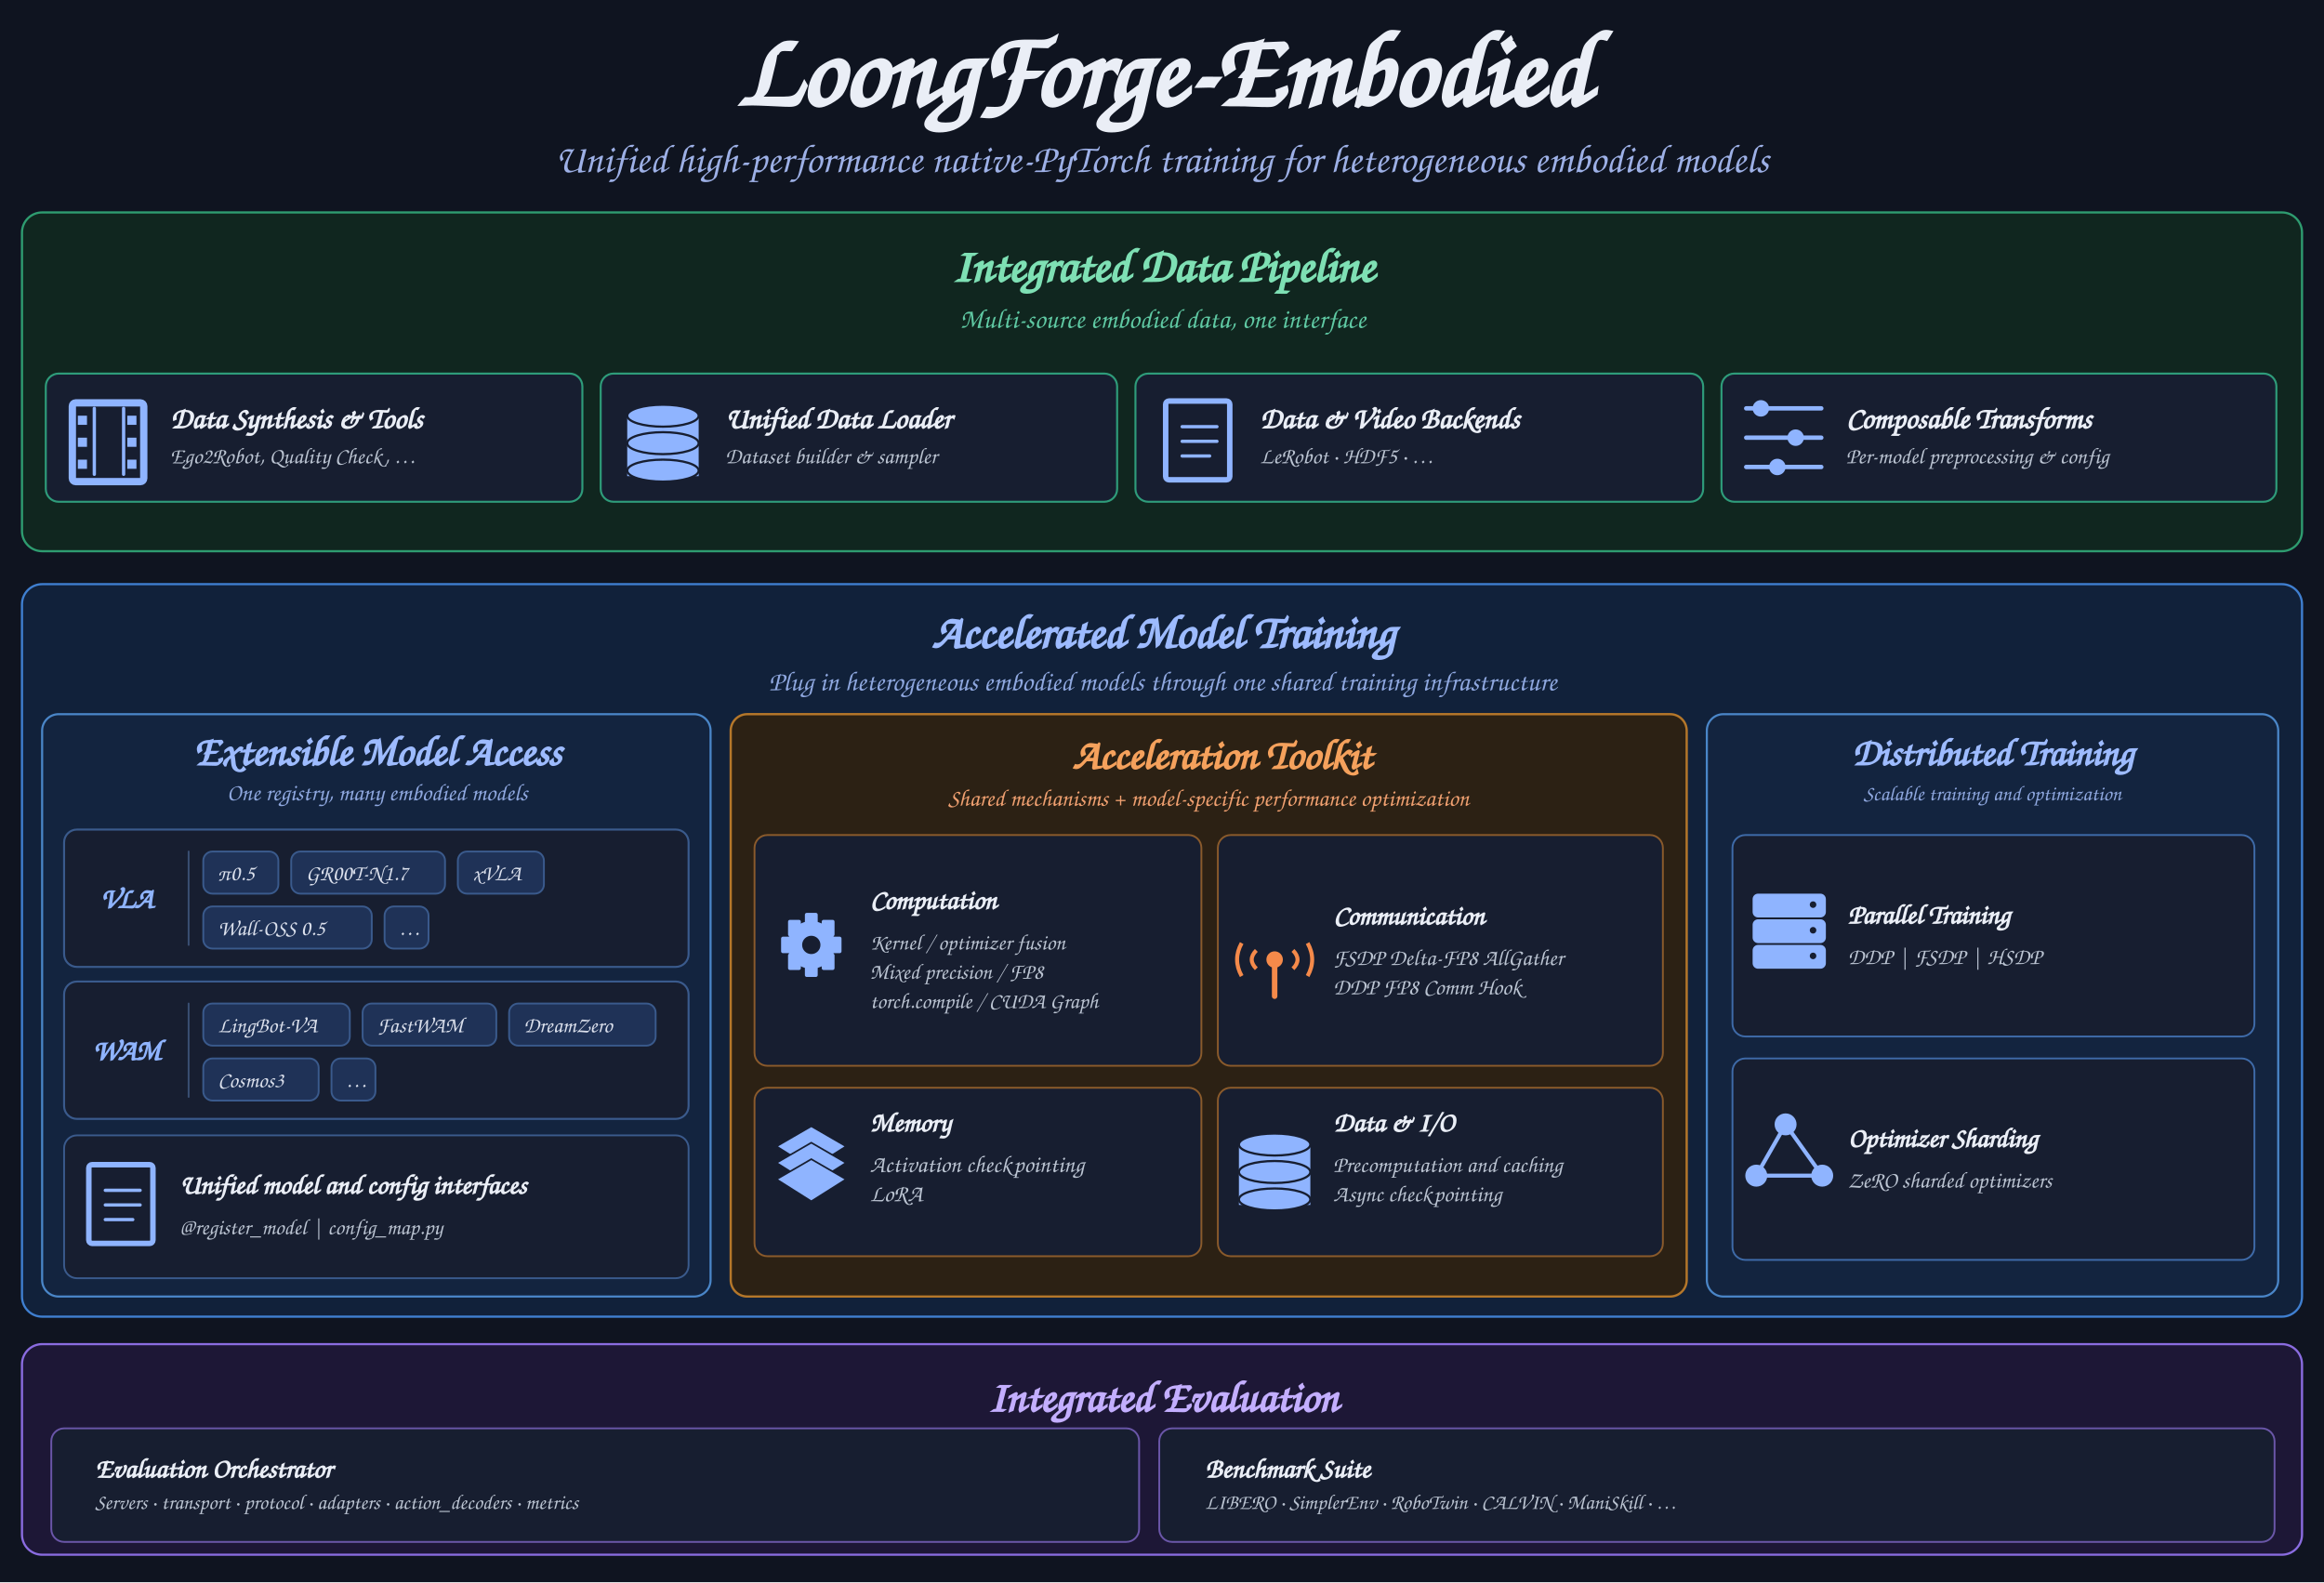
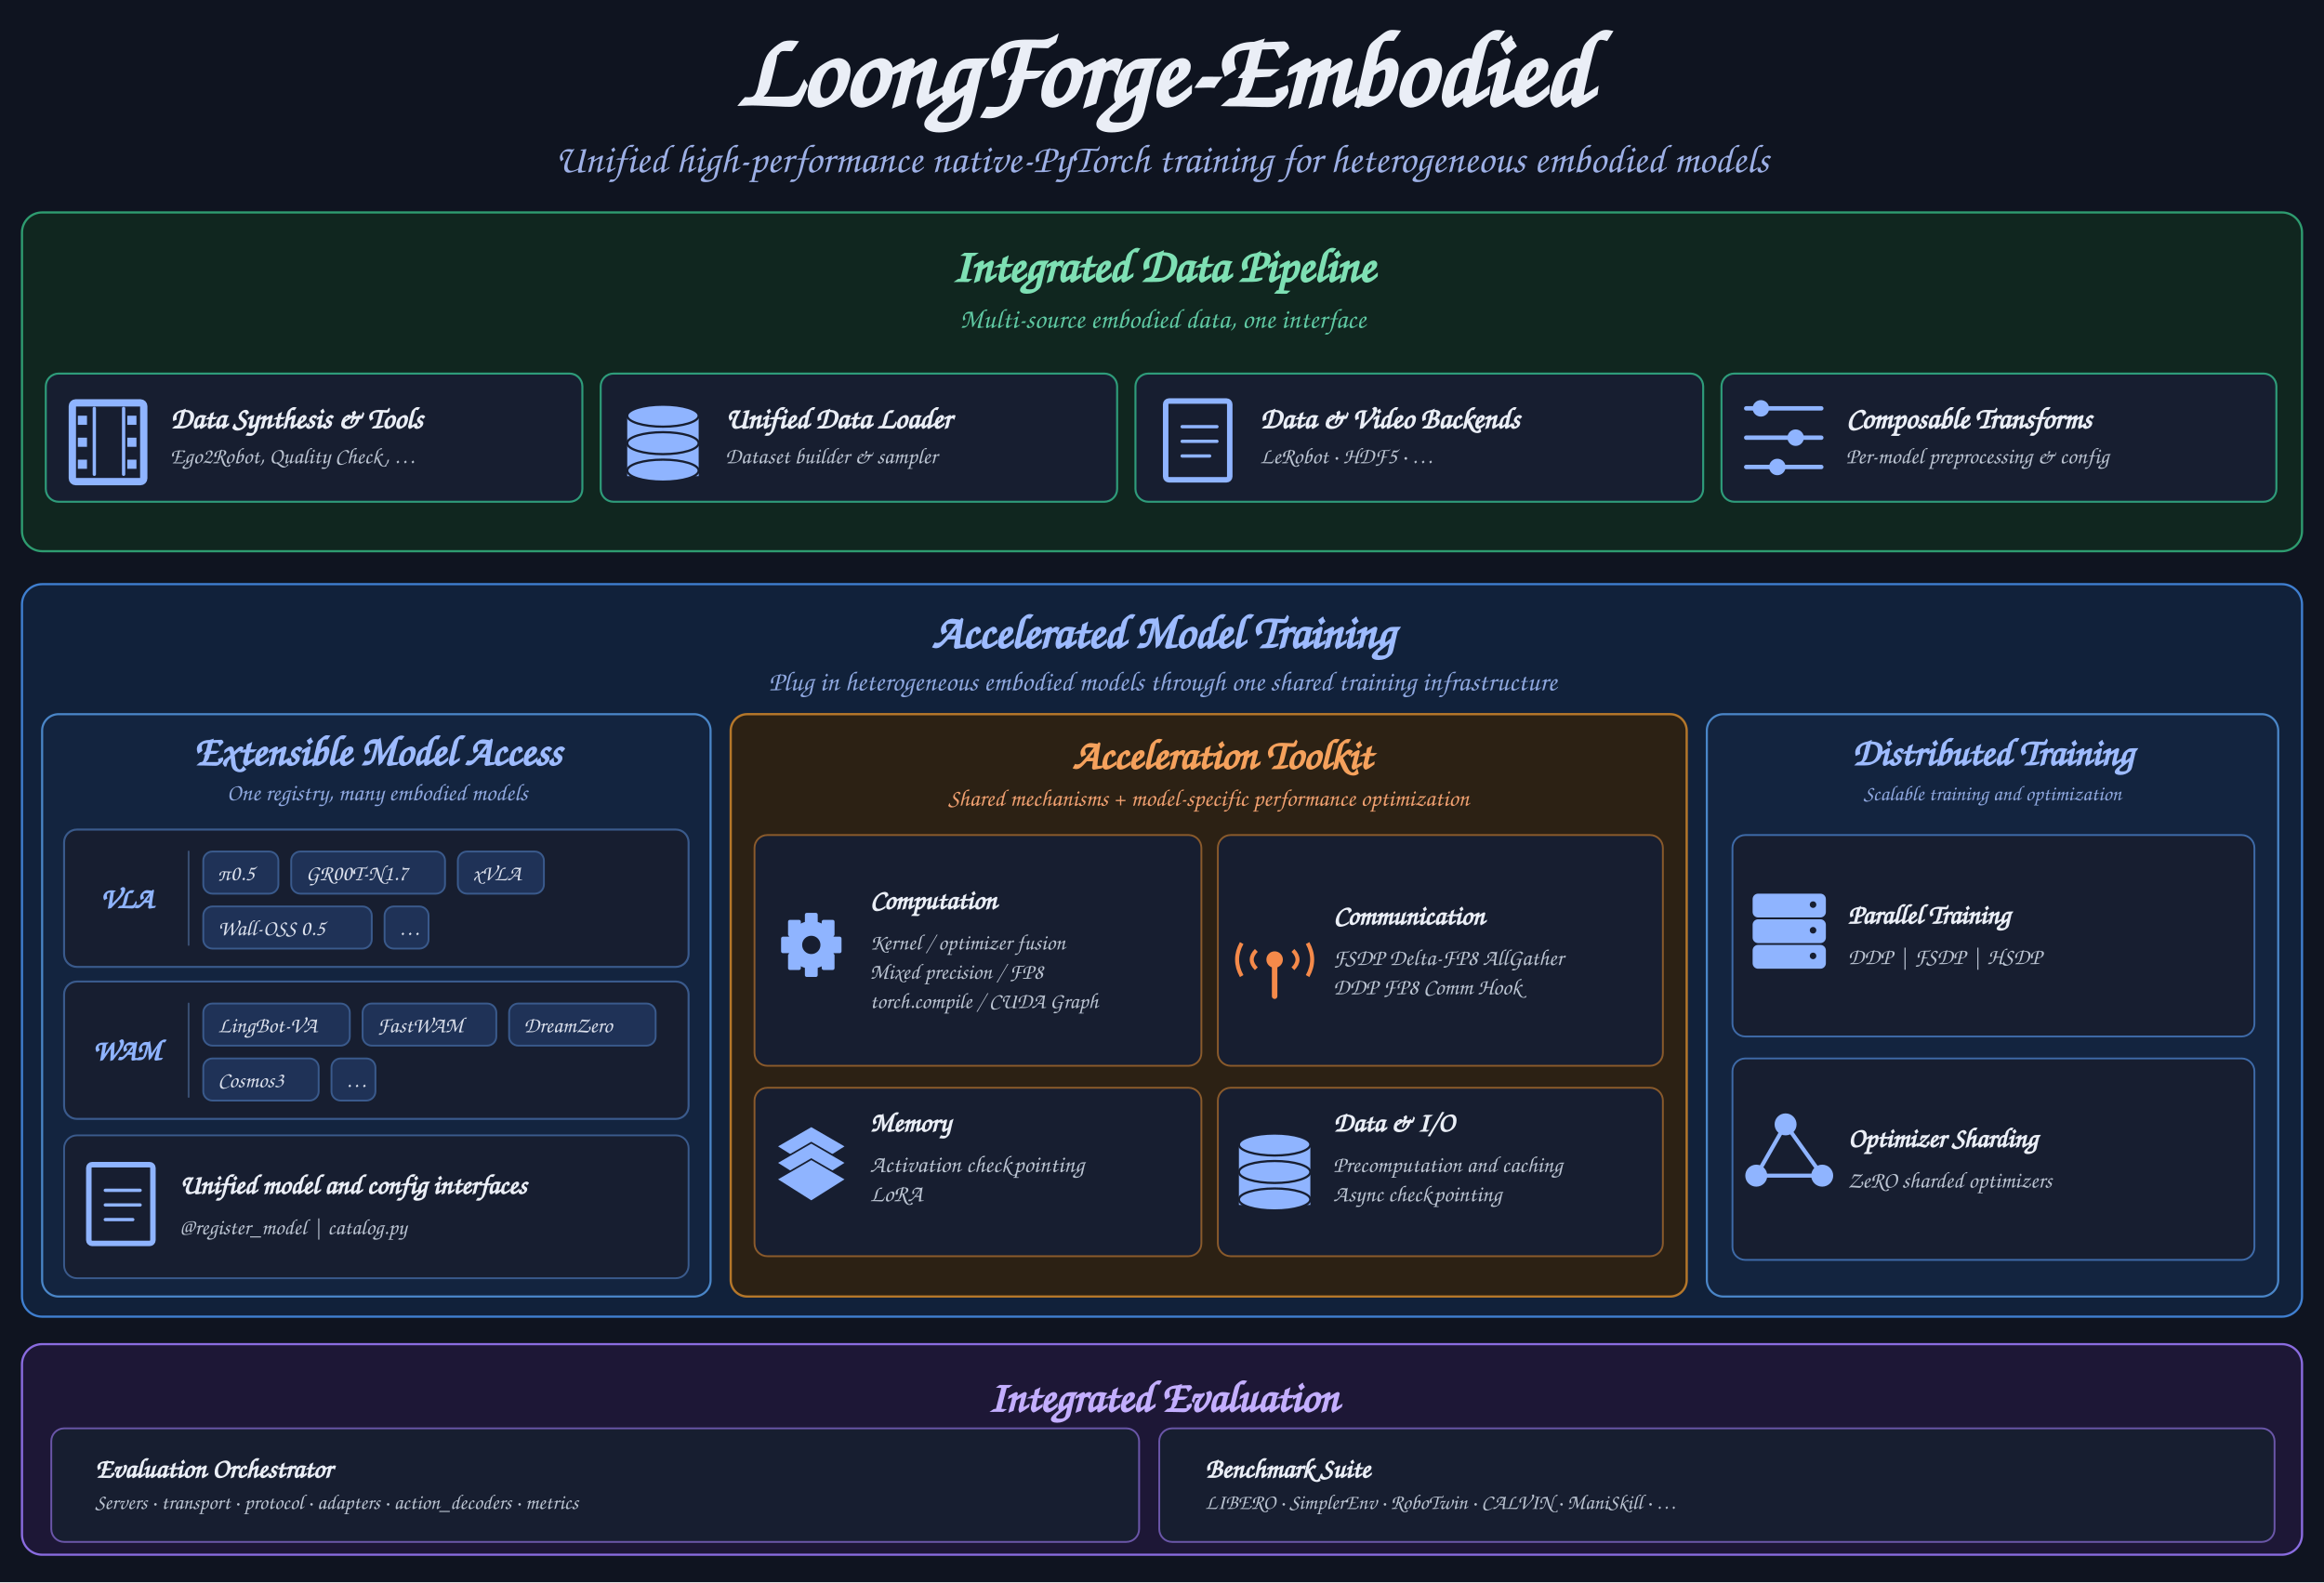
<svg xmlns="http://www.w3.org/2000/svg" baseProfile="full" height="864px" version="1.1" viewBox="0 0 1269 864" width="1269px">
  <defs />
  <rect fill="#0F1420" height="864" width="1269" x="0" y="0" />
  <text fill="#EAEEF6" font-family="&quot;Comic Sans MS&quot;, CR, &quot;Chalkboard SE&quot;, cursive" font-size="58" font-style="normal" font-weight="bold" text-anchor="middle" x="634.5" y="58">LoongForge-Embodied</text>
  <text fill="#9DB0E6" font-family="&quot;Comic Sans MS&quot;, CR, &quot;Chalkboard SE&quot;, cursive" font-size="22" font-style="italic" font-weight="normal" text-anchor="middle" x="634.5" y="94">Unified high-performance native-PyTorch training for heterogeneous embodied models</text>
  <rect fill="#10261F" height="185" rx="11" ry="11" stroke="#2E9C70" stroke-width="1.2" width="1245" x="12" y="116" />
  <rect fill="#11213A" height="400" rx="11" ry="11" stroke="#3F7FD0" stroke-width="1.2" width="1245" x="12" y="319" />
  <rect fill="#1D1736" height="115" rx="11" ry="11" stroke="#8A6CE0" stroke-width="1.2" width="1245" x="12" y="734" />
  <text fill="#7EE0B4" font-family="&quot;Comic Sans MS&quot;, CR, &quot;Chalkboard SE&quot;, cursive" font-size="26" font-style="normal" font-weight="bold" text-anchor="middle" x="635" y="154">Integrated Data Pipeline</text>
  <text fill="#5FC9A3" font-family="&quot;Comic Sans MS&quot;, CR, &quot;Chalkboard SE&quot;, cursive" font-size="15" font-style="italic" font-weight="normal" text-anchor="middle" x="635" y="179">Multi-source embodied data, one interface</text>
  <rect fill="#171E30" height="70" rx="7" ry="7" stroke="#2E9C7A" stroke-width="1.1" width="293" x="25" y="204" />
  <rect fill="none" height="43" rx="1.8" ry="1.8" stroke="#8FB4FF" stroke-width="4" width="39" x="39.5" y="220.0" />
  <rect fill="#8FB4FF" height="5" rx="0" ry="0" stroke="none" stroke-width="1.25" width="5" x="42.5" y="227.0" />
  <rect fill="#8FB4FF" height="5" rx="0" ry="0" stroke="none" stroke-width="1.25" width="5" x="69.5" y="227.0" />
  <rect fill="#8FB4FF" height="5" rx="0" ry="0" stroke="none" stroke-width="1.25" width="5" x="42.5" y="239.0" />
  <rect fill="#8FB4FF" height="5" rx="0" ry="0" stroke="none" stroke-width="1.25" width="5" x="69.5" y="239.0" />
  <rect fill="#8FB4FF" height="5" rx="0" ry="0" stroke="none" stroke-width="1.25" width="5" x="42.5" y="251.0" />
  <rect fill="#8FB4FF" height="5" rx="0" ry="0" stroke="none" stroke-width="1.25" width="5" x="69.5" y="251.0" />
  <line stroke="#8FB4FF" stroke-linecap="round" stroke-width="1.8" x1="51.5" x2="51.5" y1="223.0" y2="259.0" />
  <line stroke="#8FB4FF" stroke-linecap="round" stroke-width="1.8" x1="67.5" x2="67.5" y1="223.0" y2="259.0" />
  <text fill="#EAEEF6" font-family="&quot;Comic Sans MS&quot;, CR, &quot;Chalkboard SE&quot;, cursive" font-size="16.3" font-style="normal" font-weight="bold" text-anchor="start" x="93" y="234">Data Synthesis &amp; Tools</text>
  <text fill="#BBC4D2" font-family="&quot;Comic Sans MS&quot;, CR, &quot;Chalkboard SE&quot;, cursive" font-size="12.3" font-style="normal" font-weight="normal" text-anchor="start" x="93" y="253">Ego2Robot, Quality Check, …</text>
  <rect fill="#171E30" height="70" rx="7" ry="7" stroke="#2E9C7A" stroke-width="1.1" width="282" x="328" y="204" />
  <ellipse cx="362.0" cy="227.0" fill="#8FB4FF" rx="19.5" ry="6" />
  <rect fill="#8FB4FF" height="32" width="39" x="342.5" y="228.0" />
  <ellipse cx="362.0" cy="227.0" fill="#8FB4FF" rx="19.5" ry="6" stroke="#171E30" stroke-width="1.2" />
  <ellipse cx="362.0" cy="242.0" fill="#8FB4FF" rx="19.5" ry="6" stroke="#171E30" stroke-width="1.2" />
  <ellipse cx="362.0" cy="257.0" fill="#8FB4FF" rx="19.5" ry="6" stroke="#171E30" stroke-width="1.2" />
  <text fill="#EAEEF6" font-family="&quot;Comic Sans MS&quot;, CR, &quot;Chalkboard SE&quot;, cursive" font-size="16.3" font-style="normal" font-weight="bold" text-anchor="start" x="396" y="234">Unified Data Loader</text>
  <text fill="#BBC4D2" font-family="&quot;Comic Sans MS&quot;, CR, &quot;Chalkboard SE&quot;, cursive" font-size="12.3" font-style="normal" font-weight="normal" text-anchor="start" x="396" y="253">Dataset builder &amp; sampler</text>
  <rect fill="#171E30" height="70" rx="7" ry="7" stroke="#2E9C7A" stroke-width="1.1" width="310" x="620" y="204" />
  <rect fill="none" height="43" rx="1.8" ry="1.8" stroke="#8FB4FF" stroke-width="3" width="35" x="636.5" y="219.0" />
  <line stroke="#8FB4FF" stroke-linecap="round" stroke-width="1.8" x1="645.5" x2="664.5" y1="233.0" y2="233.0" />
  <line stroke="#8FB4FF" stroke-linecap="round" stroke-width="1.8" x1="645.5" x2="664.5" y1="241.0" y2="241.0" />
  <line stroke="#8FB4FF" stroke-linecap="round" stroke-width="1.8" x1="645.5" x2="660.5" y1="249.0" y2="249.0" />
  <text fill="#EAEEF6" font-family="&quot;Comic Sans MS&quot;, CR, &quot;Chalkboard SE&quot;, cursive" font-size="16.3" font-style="normal" font-weight="bold" text-anchor="start" x="688" y="234">Data &amp; Video Backends</text>
  <text fill="#BBC4D2" font-family="&quot;Comic Sans MS&quot;, CR, &quot;Chalkboard SE&quot;, cursive" font-size="12.3" font-style="normal" font-weight="normal" text-anchor="start" x="688" y="253">LeRobot · HDF5 · …</text>
  <rect fill="#171E30" height="70" rx="7" ry="7" stroke="#2E9C7A" stroke-width="1.1" width="303" x="940" y="204" />
  <line stroke="#8FB4FF" stroke-linecap="round" stroke-width="2.4" x1="953.5" x2="994.5" y1="223.0" y2="223.0" />
  <circle cx="961.5" cy="223.0" fill="#8FB4FF" r="4.5" />
  <line stroke="#8FB4FF" stroke-linecap="round" stroke-width="2.4" x1="953.5" x2="994.5" y1="239.0" y2="239.0" />
  <circle cx="980.5" cy="239.0" fill="#8FB4FF" r="4.5" />
  <line stroke="#8FB4FF" stroke-linecap="round" stroke-width="2.4" x1="953.5" x2="994.5" y1="255.0" y2="255.0" />
  <circle cx="970.5" cy="255.0" fill="#8FB4FF" r="4.5" />
  <text fill="#EAEEF6" font-family="&quot;Comic Sans MS&quot;, CR, &quot;Chalkboard SE&quot;, cursive" font-size="16.3" font-style="normal" font-weight="bold" text-anchor="start" x="1008" y="234">Composable Transforms</text>
  <text fill="#BBC4D2" font-family="&quot;Comic Sans MS&quot;, CR, &quot;Chalkboard SE&quot;, cursive" font-size="12.3" font-style="normal" font-weight="normal" text-anchor="start" x="1008" y="253">Per-model preprocessing &amp; config</text>
  <text fill="#9DBBFF" font-family="&quot;Comic Sans MS&quot;, CR, &quot;Chalkboard SE&quot;, cursive" font-size="26" font-style="normal" font-weight="bold" text-anchor="middle" x="635" y="354">Accelerated Model Training</text>
  <text fill="#8FA8E0" font-family="&quot;Comic Sans MS&quot;, CR, &quot;Chalkboard SE&quot;, cursive" font-size="15" font-style="italic" font-weight="normal" text-anchor="middle" x="635" y="377">Plug in heterogeneous embodied models through one shared training infrastructure</text>
  <rect fill="#13243F" height="318" rx="9" ry="9" stroke="#4A86C8" stroke-width="1.15" width="365" x="23" y="390" />
  <rect fill="#2C2114" height="318" rx="9" ry="9" stroke="#B5772A" stroke-width="1.25" width="522" x="399" y="390" />
  <rect fill="#13243F" height="318" rx="9" ry="9" stroke="#4A86C8" stroke-width="1.15" width="312" x="932" y="390" />
  <text fill="#9DBBFF" font-family="&quot;Comic Sans MS&quot;, CR, &quot;Chalkboard SE&quot;, cursive" font-size="23" font-style="normal" font-weight="bold" text-anchor="middle" x="206" y="418">Extensible Model Access</text>
  <text fill="#8FA8E0" font-family="&quot;Comic Sans MS&quot;, CR, &quot;Chalkboard SE&quot;, cursive" font-size="13" font-style="italic" font-weight="normal" text-anchor="middle" x="206" y="437">One registry, many embodied models</text>
  <rect fill="#171E30" height="75" rx="7" ry="7" stroke="#3A5A8C" stroke-width="1.1" width="341" x="35" y="453" />
  <text fill="#8FB4FF" font-family="&quot;Comic Sans MS&quot;, CR, &quot;Chalkboard SE&quot;, cursive" font-size="16" font-style="normal" font-weight="bold" text-anchor="middle" x="69" y="496">VLA</text>
  <line stroke="#3A4F73" stroke-linecap="round" stroke-width="1" x1="103" x2="103" y1="465" y2="516" />
  <rect fill="#1F3257" height="23" rx="5" ry="5" stroke="#3A5A8C" stroke-width="1" width="41.0" x="111" y="465" />
  <text fill="#DBE0EC" font-family="&quot;Comic Sans MS&quot;, CR, &quot;Chalkboard SE&quot;, cursive" font-size="12" font-style="normal" font-weight="normal" text-anchor="start" x="119" y="480.7">π0.5</text>
  <rect fill="#1F3257" height="23" rx="5" ry="5" stroke="#3A5A8C" stroke-width="1" width="84.0" x="159.0" y="465" />
  <text fill="#DBE0EC" font-family="&quot;Comic Sans MS&quot;, CR, &quot;Chalkboard SE&quot;, cursive" font-size="12" font-style="normal" font-weight="normal" text-anchor="start" x="167.0" y="480.7">GR00T-N1.7</text>
  <rect fill="#1F3257" height="23" rx="5" ry="5" stroke="#3A5A8C" stroke-width="1" width="47.0" x="250.0" y="465" />
  <text fill="#DBE0EC" font-family="&quot;Comic Sans MS&quot;, CR, &quot;Chalkboard SE&quot;, cursive" font-size="12" font-style="normal" font-weight="normal" text-anchor="start" x="258.0" y="480.7">xVLA</text>
  <rect fill="#1F3257" height="23" rx="5" ry="5" stroke="#3A5A8C" stroke-width="1" width="92.0" x="111" y="495" />
  <text fill="#DBE0EC" font-family="&quot;Comic Sans MS&quot;, CR, &quot;Chalkboard SE&quot;, cursive" font-size="12" font-style="normal" font-weight="normal" text-anchor="start" x="119" y="510.7">Wall-OSS 0.5</text>
  <rect fill="#1F3257" height="23" rx="5" ry="5" stroke="#3A5A8C" stroke-width="1" width="24.0" x="210.0" y="495" />
  <text fill="#DBE0EC" font-family="&quot;Comic Sans MS&quot;, CR, &quot;Chalkboard SE&quot;, cursive" font-size="12" font-style="normal" font-weight="normal" text-anchor="start" x="218.0" y="510.7">…</text>
  <rect fill="#171E30" height="75" rx="7" ry="7" stroke="#3A5A8C" stroke-width="1.1" width="341" x="35" y="536" />
  <text fill="#8FB4FF" font-family="&quot;Comic Sans MS&quot;, CR, &quot;Chalkboard SE&quot;, cursive" font-size="16" font-style="normal" font-weight="bold" text-anchor="middle" x="69" y="579">WAM</text>
  <line stroke="#3A4F73" stroke-linecap="round" stroke-width="1" x1="103" x2="103" y1="548" y2="599" />
  <rect fill="#1F3257" height="23" rx="5" ry="5" stroke="#3A5A8C" stroke-width="1" width="80.0" x="111" y="548" />
  <text fill="#DBE0EC" font-family="&quot;Comic Sans MS&quot;, CR, &quot;Chalkboard SE&quot;, cursive" font-size="12" font-style="normal" font-weight="normal" text-anchor="start" x="119" y="563.7">LingBot-VA</text>
  <rect fill="#1F3257" height="23" rx="5" ry="5" stroke="#3A5A8C" stroke-width="1" width="73.0" x="198.0" y="548" />
  <text fill="#DBE0EC" font-family="&quot;Comic Sans MS&quot;, CR, &quot;Chalkboard SE&quot;, cursive" font-size="12" font-style="normal" font-weight="normal" text-anchor="start" x="206.0" y="563.7">FastWAM</text>
  <rect fill="#1F3257" height="23" rx="5" ry="5" stroke="#3A5A8C" stroke-width="1" width="80.0" x="278.0" y="548" />
  <text fill="#DBE0EC" font-family="&quot;Comic Sans MS&quot;, CR, &quot;Chalkboard SE&quot;, cursive" font-size="12" font-style="normal" font-weight="normal" text-anchor="start" x="286.0" y="563.7">DreamZero</text>
  <rect fill="#1F3257" height="23" rx="5" ry="5" stroke="#3A5A8C" stroke-width="1" width="63.0" x="111" y="578" />
  <text fill="#DBE0EC" font-family="&quot;Comic Sans MS&quot;, CR, &quot;Chalkboard SE&quot;, cursive" font-size="12" font-style="normal" font-weight="normal" text-anchor="start" x="119" y="593.7">Cosmos3</text>
  <rect fill="#1F3257" height="23" rx="5" ry="5" stroke="#3A5A8C" stroke-width="1" width="24.0" x="181.0" y="578" />
  <text fill="#DBE0EC" font-family="&quot;Comic Sans MS&quot;, CR, &quot;Chalkboard SE&quot;, cursive" font-size="12" font-style="normal" font-weight="normal" text-anchor="start" x="189.0" y="593.7">…</text>
  <rect fill="#171E30" height="78" rx="7" ry="7" stroke="#3A5A8C" stroke-width="1" width="341" x="35" y="620" />
  <rect fill="none" height="43" rx="1.8" ry="1.8" stroke="#8FB4FF" stroke-width="3" width="35" x="48.5" y="636" />
  <line stroke="#8FB4FF" stroke-linecap="round" stroke-width="1.8" x1="57.5" x2="76.5" y1="650" y2="650" />
  <line stroke="#8FB4FF" stroke-linecap="round" stroke-width="1.8" x1="57.5" x2="76.5" y1="658" y2="658" />
  <line stroke="#8FB4FF" stroke-linecap="round" stroke-width="1.8" x1="57.5" x2="72.5" y1="666" y2="666" />
  <text fill="#EAEEF6" font-family="&quot;Comic Sans MS&quot;, CR, &quot;Chalkboard SE&quot;, cursive" font-size="15" font-style="normal" font-weight="bold" text-anchor="start" x="98" y="652">Unified model and config interfaces</text>
-   <text fill="#BBC4D2" font-family="&quot;Comic Sans MS&quot;, CR, &quot;Chalkboard SE&quot;, cursive" font-size="12" font-style="normal" font-weight="normal" text-anchor="start" x="98" y="674">@register_model  |  config_map.py</text>
+   <text fill="#BBC4D2" font-family="&quot;Comic Sans MS&quot;, CR, &quot;Chalkboard SE&quot;, cursive" font-size="12" font-style="normal" font-weight="normal" text-anchor="start" x="98" y="674">@register_model  |  catalog.py</text>
  <text fill="#F5A15C" font-family="&quot;Comic Sans MS&quot;, CR, &quot;Chalkboard SE&quot;, cursive" font-size="23" font-style="normal" font-weight="bold" text-anchor="middle" x="667" y="420">Acceleration Toolkit</text>
  <text fill="#F0A070" font-family="&quot;Comic Sans MS&quot;, CR, &quot;Chalkboard SE&quot;, cursive" font-size="13" font-style="italic" font-weight="normal" text-anchor="middle" x="660" y="440">Shared mechanisms + model-specific performance optimization</text>
  <rect fill="#171E30" height="126" rx="7" ry="7" stroke="#8A5A2B" stroke-width="1" width="244" x="412" y="456" />
  <rect fill="#8FB4FF" height="9" rx="1" ry="1" stroke="none" stroke-width="1.25" width="7" x="452.5" y="511.5" />
  <rect fill="#8FB4FF" height="9" rx="1" ry="1" stroke="none" stroke-width="1.25" width="7" x="448.692" y="520.692" />
  <rect fill="#8FB4FF" height="9" rx="1" ry="1" stroke="none" stroke-width="1.25" width="7" x="439.5" y="524.5" />
  <rect fill="#8FB4FF" height="9" rx="1" ry="1" stroke="none" stroke-width="1.25" width="7" x="430.308" y="520.692" />
  <rect fill="#8FB4FF" height="9" rx="1" ry="1" stroke="none" stroke-width="1.25" width="7" x="426.5" y="511.5" />
  <rect fill="#8FB4FF" height="9" rx="1" ry="1" stroke="none" stroke-width="1.25" width="7" x="430.308" y="502.308" />
  <rect fill="#8FB4FF" height="9" rx="1" ry="1" stroke="none" stroke-width="1.25" width="7" x="439.5" y="498.5" />
  <rect fill="#8FB4FF" height="9" rx="1" ry="1" stroke="none" stroke-width="1.25" width="7" x="448.692" y="502.308" />
  <circle cx="443.0" cy="516" fill="#8FB4FF" r="13" />
  <circle cx="443.0" cy="516" fill="#171E30" r="5" />
  <text fill="#EAEEF6" font-family="&quot;Comic Sans MS&quot;, CR, &quot;Chalkboard SE&quot;, cursive" font-size="15" font-style="normal" font-weight="bold" text-anchor="start" x="475" y="496.5">Computation</text>
  <text fill="#BBC4D2" font-family="&quot;Comic Sans MS&quot;, CR, &quot;Chalkboard SE&quot;, cursive" font-size="12" font-style="normal" font-weight="normal" text-anchor="start" x="475" y="518.5">Kernel / optimizer fusion</text>
  <text fill="#BBC4D2" font-family="&quot;Comic Sans MS&quot;, CR, &quot;Chalkboard SE&quot;, cursive" font-size="12" font-style="normal" font-weight="normal" text-anchor="start" x="475" y="534.5">Mixed precision / FP8</text>
  <text fill="#BBC4D2" font-family="&quot;Comic Sans MS&quot;, CR, &quot;Chalkboard SE&quot;, cursive" font-size="12" font-style="normal" font-weight="normal" text-anchor="start" x="475" y="550.5">torch.compile / CUDA Graph</text>
  <rect fill="#171E30" height="126" rx="7" ry="7" stroke="#8A5A2B" stroke-width="1" width="243" x="665" y="456" />
  <circle cx="696.0" cy="524" fill="#F58A4A" r="4.5" />
  <line stroke="#F58A4A" stroke-linecap="round" stroke-width="3" x1="696.0" x2="696.0" y1="525" y2="544" />
  <path d="M 686.0 519.0 Q 681.0 524 686.0 529.0" fill="none" stroke="#F58A4A" stroke-width="2.2" />
  <path d="M 706.0 519.0 Q 711.0 524 706.0 529.0" fill="none" stroke="#F58A4A" stroke-width="2.2" />
  <path d="M 678.0 515.0 Q 673.0 524 678.0 533.0" fill="none" stroke="#F58A4A" stroke-width="2.2" />
  <path d="M 714.0 515.0 Q 719.0 524 714.0 533.0" fill="none" stroke="#F58A4A" stroke-width="2.2" />
  <text fill="#EAEEF6" font-family="&quot;Comic Sans MS&quot;, CR, &quot;Chalkboard SE&quot;, cursive" font-size="15" font-style="normal" font-weight="bold" text-anchor="start" x="728" y="505">Communication</text>
  <text fill="#BBC4D2" font-family="&quot;Comic Sans MS&quot;, CR, &quot;Chalkboard SE&quot;, cursive" font-size="12.5" font-style="normal" font-weight="normal" text-anchor="start" x="728" y="527">FSDP Delta-FP8 AllGather</text>
  <text fill="#BBC4D2" font-family="&quot;Comic Sans MS&quot;, CR, &quot;Chalkboard SE&quot;, cursive" font-size="12.5" font-style="normal" font-weight="normal" text-anchor="start" x="728" y="543">DDP FP8 Comm Hook</text>
  <rect fill="#171E30" height="92" rx="7" ry="7" stroke="#8A5A2B" stroke-width="1" width="244" x="412" y="594" />
  <polygon fill="#8FB4FF" points="424.0,626 443.0,615 462.0,626 443.0,638" stroke="#171E30" stroke-width="0.9" />
  <polygon fill="#8FB4FF" points="424.0,635 443.0,624 462.0,635 443.0,647" stroke="#171E30" stroke-width="0.9" />
  <polygon fill="#8FB4FF" points="424.0,644 443.0,633 462.0,644 443.0,656" stroke="#171E30" stroke-width="0.9" />
  <text fill="#EAEEF6" font-family="&quot;Comic Sans MS&quot;, CR, &quot;Chalkboard SE&quot;, cursive" font-size="15" font-style="normal" font-weight="bold" text-anchor="start" x="475" y="618">Memory</text>
  <text fill="#BBC4D2" font-family="&quot;Comic Sans MS&quot;, CR, &quot;Chalkboard SE&quot;, cursive" font-size="13" font-style="normal" font-weight="normal" text-anchor="start" x="475" y="640">Activation checkpointing</text>
  <text fill="#BBC4D2" font-family="&quot;Comic Sans MS&quot;, CR, &quot;Chalkboard SE&quot;, cursive" font-size="13" font-style="normal" font-weight="normal" text-anchor="start" x="475" y="656">LoRA</text>
  <rect fill="#171E30" height="92" rx="7" ry="7" stroke="#8A5A2B" stroke-width="1" width="243" x="665" y="594" />
  <ellipse cx="696.0" cy="625" fill="#8FB4FF" rx="19.5" ry="6" />
  <rect fill="#8FB4FF" height="32" width="39" x="676.5" y="626" />
  <ellipse cx="696.0" cy="625" fill="#8FB4FF" rx="19.5" ry="6" stroke="#171E30" stroke-width="1.2" />
  <ellipse cx="696.0" cy="640" fill="#8FB4FF" rx="19.5" ry="6" stroke="#171E30" stroke-width="1.2" />
  <ellipse cx="696.0" cy="655" fill="#8FB4FF" rx="19.5" ry="6" stroke="#171E30" stroke-width="1.2" />
  <text fill="#EAEEF6" font-family="&quot;Comic Sans MS&quot;, CR, &quot;Chalkboard SE&quot;, cursive" font-size="15" font-style="normal" font-weight="bold" text-anchor="start" x="728" y="618">Data &amp; I/O</text>
  <text fill="#BBC4D2" font-family="&quot;Comic Sans MS&quot;, CR, &quot;Chalkboard SE&quot;, cursive" font-size="12.5" font-style="normal" font-weight="normal" text-anchor="start" x="728" y="640">Precomputation and caching</text>
  <text fill="#BBC4D2" font-family="&quot;Comic Sans MS&quot;, CR, &quot;Chalkboard SE&quot;, cursive" font-size="12.5" font-style="normal" font-weight="normal" text-anchor="start" x="728" y="656">Async checkpointing</text>
  <text fill="#9DBBFF" font-family="&quot;Comic Sans MS&quot;, CR, &quot;Chalkboard SE&quot;, cursive" font-size="21" font-style="normal" font-weight="bold" text-anchor="middle" x="1088" y="418">Distributed Training</text>
  <text fill="#8FA8E0" font-family="&quot;Comic Sans MS&quot;, CR, &quot;Chalkboard SE&quot;, cursive" font-size="11.5" font-style="italic" font-weight="normal" text-anchor="middle" x="1088" y="437">Scalable training and optimization</text>
  <rect fill="#171E30" height="110" rx="7" ry="7" stroke="#3E6AA8" stroke-width="1" width="285" x="946" y="456" />
  <rect fill="#8FB4FF" height="13" rx="3" ry="3" stroke="none" stroke-width="1.25" width="40" x="957.0" y="488" />
  <circle cx="990.0" cy="494" fill="#171E30" r="1.8" />
  <rect fill="#8FB4FF" height="13" rx="3" ry="3" stroke="none" stroke-width="1.25" width="40" x="957.0" y="502" />
  <circle cx="990.0" cy="508" fill="#171E30" r="1.8" />
  <rect fill="#8FB4FF" height="13" rx="3" ry="3" stroke="none" stroke-width="1.25" width="40" x="957.0" y="516" />
  <circle cx="990.0" cy="522" fill="#171E30" r="1.8" />
  <text fill="#EAEEF6" font-family="&quot;Comic Sans MS&quot;, CR, &quot;Chalkboard SE&quot;, cursive" font-size="15" font-style="normal" font-weight="bold" text-anchor="start" x="1009" y="504.5">Parallel Training</text>
  <text fill="#BBC4D2" font-family="&quot;Comic Sans MS&quot;, CR, &quot;Chalkboard SE&quot;, cursive" font-size="12.5" font-style="normal" font-weight="normal" text-anchor="start" x="1009" y="526.5">DDP  |  FSDP  |  HSDP</text>
  <rect fill="#171E30" height="110" rx="7" ry="7" stroke="#3E6AA8" stroke-width="1" width="285" x="946" y="578" />
  <line stroke="#8FB4FF" stroke-linecap="round" stroke-width="2.2" x1="975.0" x2="959.0" y1="614" y2="642" />
  <line stroke="#8FB4FF" stroke-linecap="round" stroke-width="2.2" x1="975.0" x2="995.0" y1="614" y2="642" />
  <line stroke="#8FB4FF" stroke-linecap="round" stroke-width="2.2" x1="959.0" x2="995.0" y1="642" y2="642" />
  <circle cx="975.0" cy="614" fill="#8FB4FF" r="6" />
  <circle cx="959.0" cy="642" fill="#8FB4FF" r="6" />
  <circle cx="995.0" cy="642" fill="#8FB4FF" r="6" />
  <text fill="#EAEEF6" font-family="&quot;Comic Sans MS&quot;, CR, &quot;Chalkboard SE&quot;, cursive" font-size="15" font-style="normal" font-weight="bold" text-anchor="start" x="1009" y="626.5">Optimizer Sharding</text>
  <text fill="#BBC4D2" font-family="&quot;Comic Sans MS&quot;, CR, &quot;Chalkboard SE&quot;, cursive" font-size="12.5" font-style="normal" font-weight="normal" text-anchor="start" x="1009" y="648.5">ZeRO sharded optimizers</text>
  <text fill="#C3AEFF" font-family="&quot;Comic Sans MS&quot;, CR, &quot;Chalkboard SE&quot;, cursive" font-size="24" font-style="normal" font-weight="bold" text-anchor="middle" x="635" y="771">Integrated Evaluation</text>
  <rect fill="#171E30" height="62" rx="7" ry="7" stroke="#6A56A8" stroke-width="1" width="594" x="28" y="780" />
  <text fill="#EAEEF6" font-family="&quot;Comic Sans MS&quot;, CR, &quot;Chalkboard SE&quot;, cursive" font-size="15" font-style="normal" font-weight="bold" text-anchor="start" x="52" y="807">Evaluation Orchestrator</text>
  <text fill="#BBC4D2" font-family="&quot;Comic Sans MS&quot;, CR, &quot;Chalkboard SE&quot;, cursive" font-size="11.5" font-style="normal" font-weight="normal" text-anchor="start" x="52" y="824">Servers · transport · protocol · adapters · action_decoders · metrics</text>
  <rect fill="#171E30" height="62" rx="7" ry="7" stroke="#6A56A8" stroke-width="1" width="609" x="633" y="780" />
  <text fill="#EAEEF6" font-family="&quot;Comic Sans MS&quot;, CR, &quot;Chalkboard SE&quot;, cursive" font-size="15" font-style="normal" font-weight="bold" text-anchor="start" x="658" y="807">Benchmark Suite</text>
  <text fill="#BBC4D2" font-family="&quot;Comic Sans MS&quot;, CR, &quot;Chalkboard SE&quot;, cursive" font-size="11.5" font-style="normal" font-weight="normal" text-anchor="start" x="658" y="824">LIBERO · SimplerEnv · RoboTwin · CALVIN · ManiSkill · …</text>
</svg>
